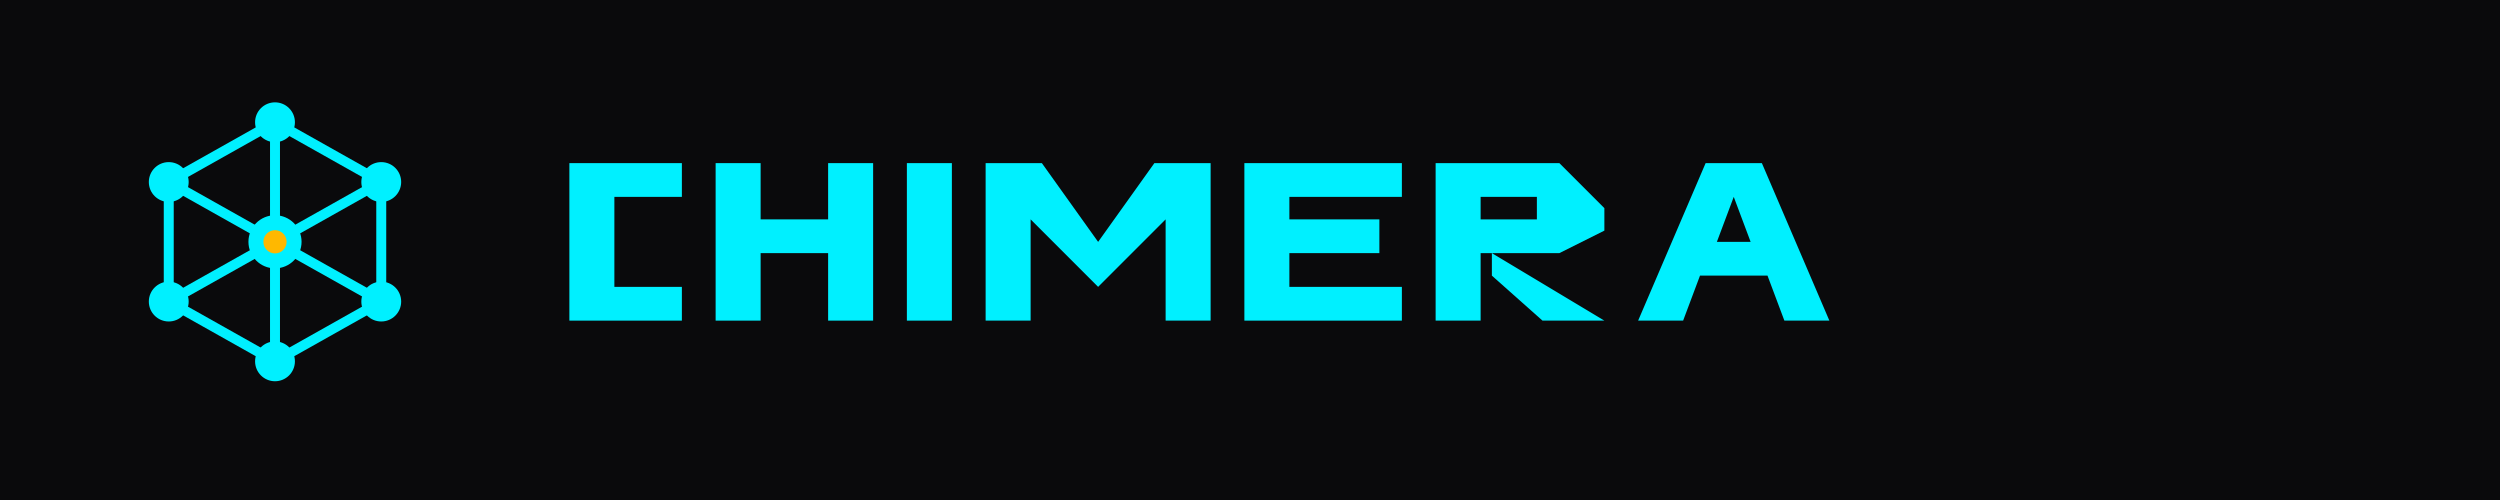
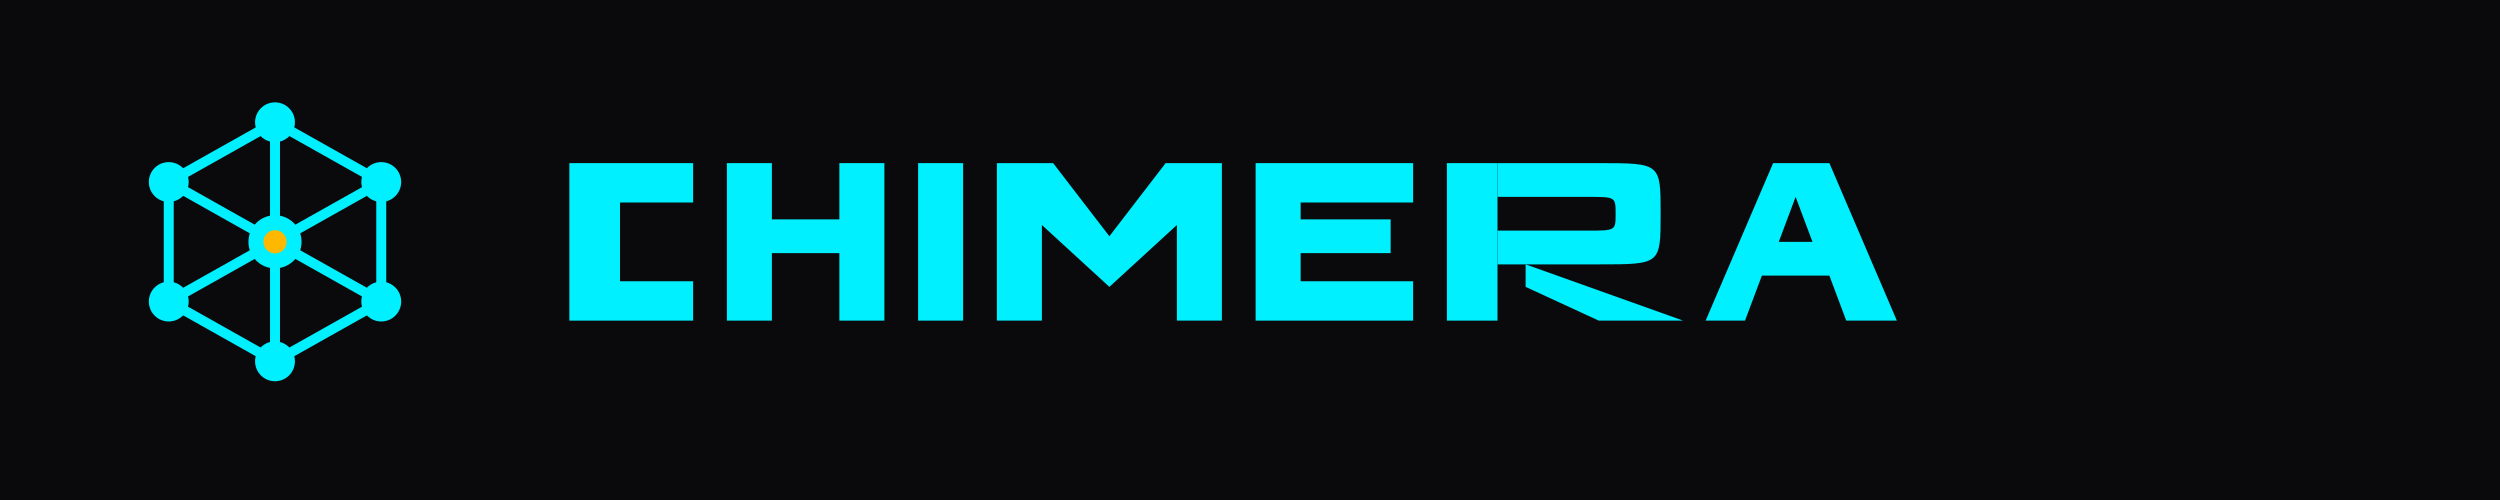
<svg xmlns="http://www.w3.org/2000/svg" width="640" height="128" viewBox="0 0 640 128" role="img" aria-label="Chimera horizontal lockup">
  <rect width="640" height="128" fill="#0A0A0C" />
  <g transform="translate(16,16) scale(0.85)">
    <g fill="none" stroke="#00F0FF" stroke-width="3" stroke-linecap="round">
      <path d="M64 18 L96 36 L96 72 L64 90 L32 72 L32 36 Z" />
      <path d="M64 18 L64 90" />
      <path d="M32 36 L96 72" />
      <path d="M96 36 L32 72" />
    </g>
    <g fill="#00F0FF">
      <circle cx="64" cy="18" r="6" />
      <circle cx="96" cy="36" r="6" />
      <circle cx="96" cy="72" r="6" />
      <circle cx="64" cy="90" r="6" />
      <circle cx="32" cy="72" r="6" />
      <circle cx="32" cy="36" r="6" />
      <circle cx="64" cy="54" r="8" />
    </g>
    <circle cx="64" cy="54" r="3.5" fill="#FFB800" />
  </g>
  <g fill="#00F0FF" transform="translate(140,36) scale(0.72)">
-     <path d="M8 8 H48 V20 H24 V52 H48 V64 H8 Z" />
-     <path d="M60 8 H76 V28 H100 V8 H116 V64 H100 V40 H76 V64 H60 Z" />
-     <path d="M128 8 H144 V64 H128 Z" />
-     <path d="M156 64 V8 H176 L196 36 L216 8 H236 V64 H220 V28 L196 52 L172 28 V64 Z" />
-     <path d="M248 8 H304 V20 H264 V28 H296 V40 H264 V52 H304 V64 H248 Z" />
-     <path d="M316 8 H360 L376 24 V32 L360 40 H332 V64 H316 Z M332 20 V28 H352 V20 Z M336 40 L376 64 H354 L336 48 Z" />
-     <path d="M388 64 L412 8 H432 L456 64 H440 L434 48 H410 L404 64 Z M416 36 H428 L422 20 Z" />
+     <path d="M8 8 H52 V22 H26 V50 H52 V64 H8 Z" />
+     <path d="M64 8 H80 V28 H104 V8 H120 V64 H104 V40 H80 V64 H64 Z" />
+     <path d="M132 8 H148 V64 H132 Z" />
+     <path d="M160 64 V8 H180 L200 34 L220 8 H240 V64 H224 V30 L200 52 L176 30 V64 Z" />
+     <path d="M252 8 H308 V22 H268 V28 H300 V40 H268 V50 H308 V64 H252 Z" />
+     <path d="M320 8 H338 V64 H320 Z" />
+     <path d="M338 8 H374 C396 8 396 8 396 26 C396 44 396 44 374 44 H338 V32 H370 C380 32 380 32 380 26 C380 20 380 20 370 20 H338 Z" />
+     <path d="M348 44 L404 64 H374 L348 52 Z" />
+     <path d="M412 64 L436 8 H456 L480 64 H462 L456 48 H432 L426 64 Z M438 36 H450 L444 20 Z" />
  </g>
</svg>
